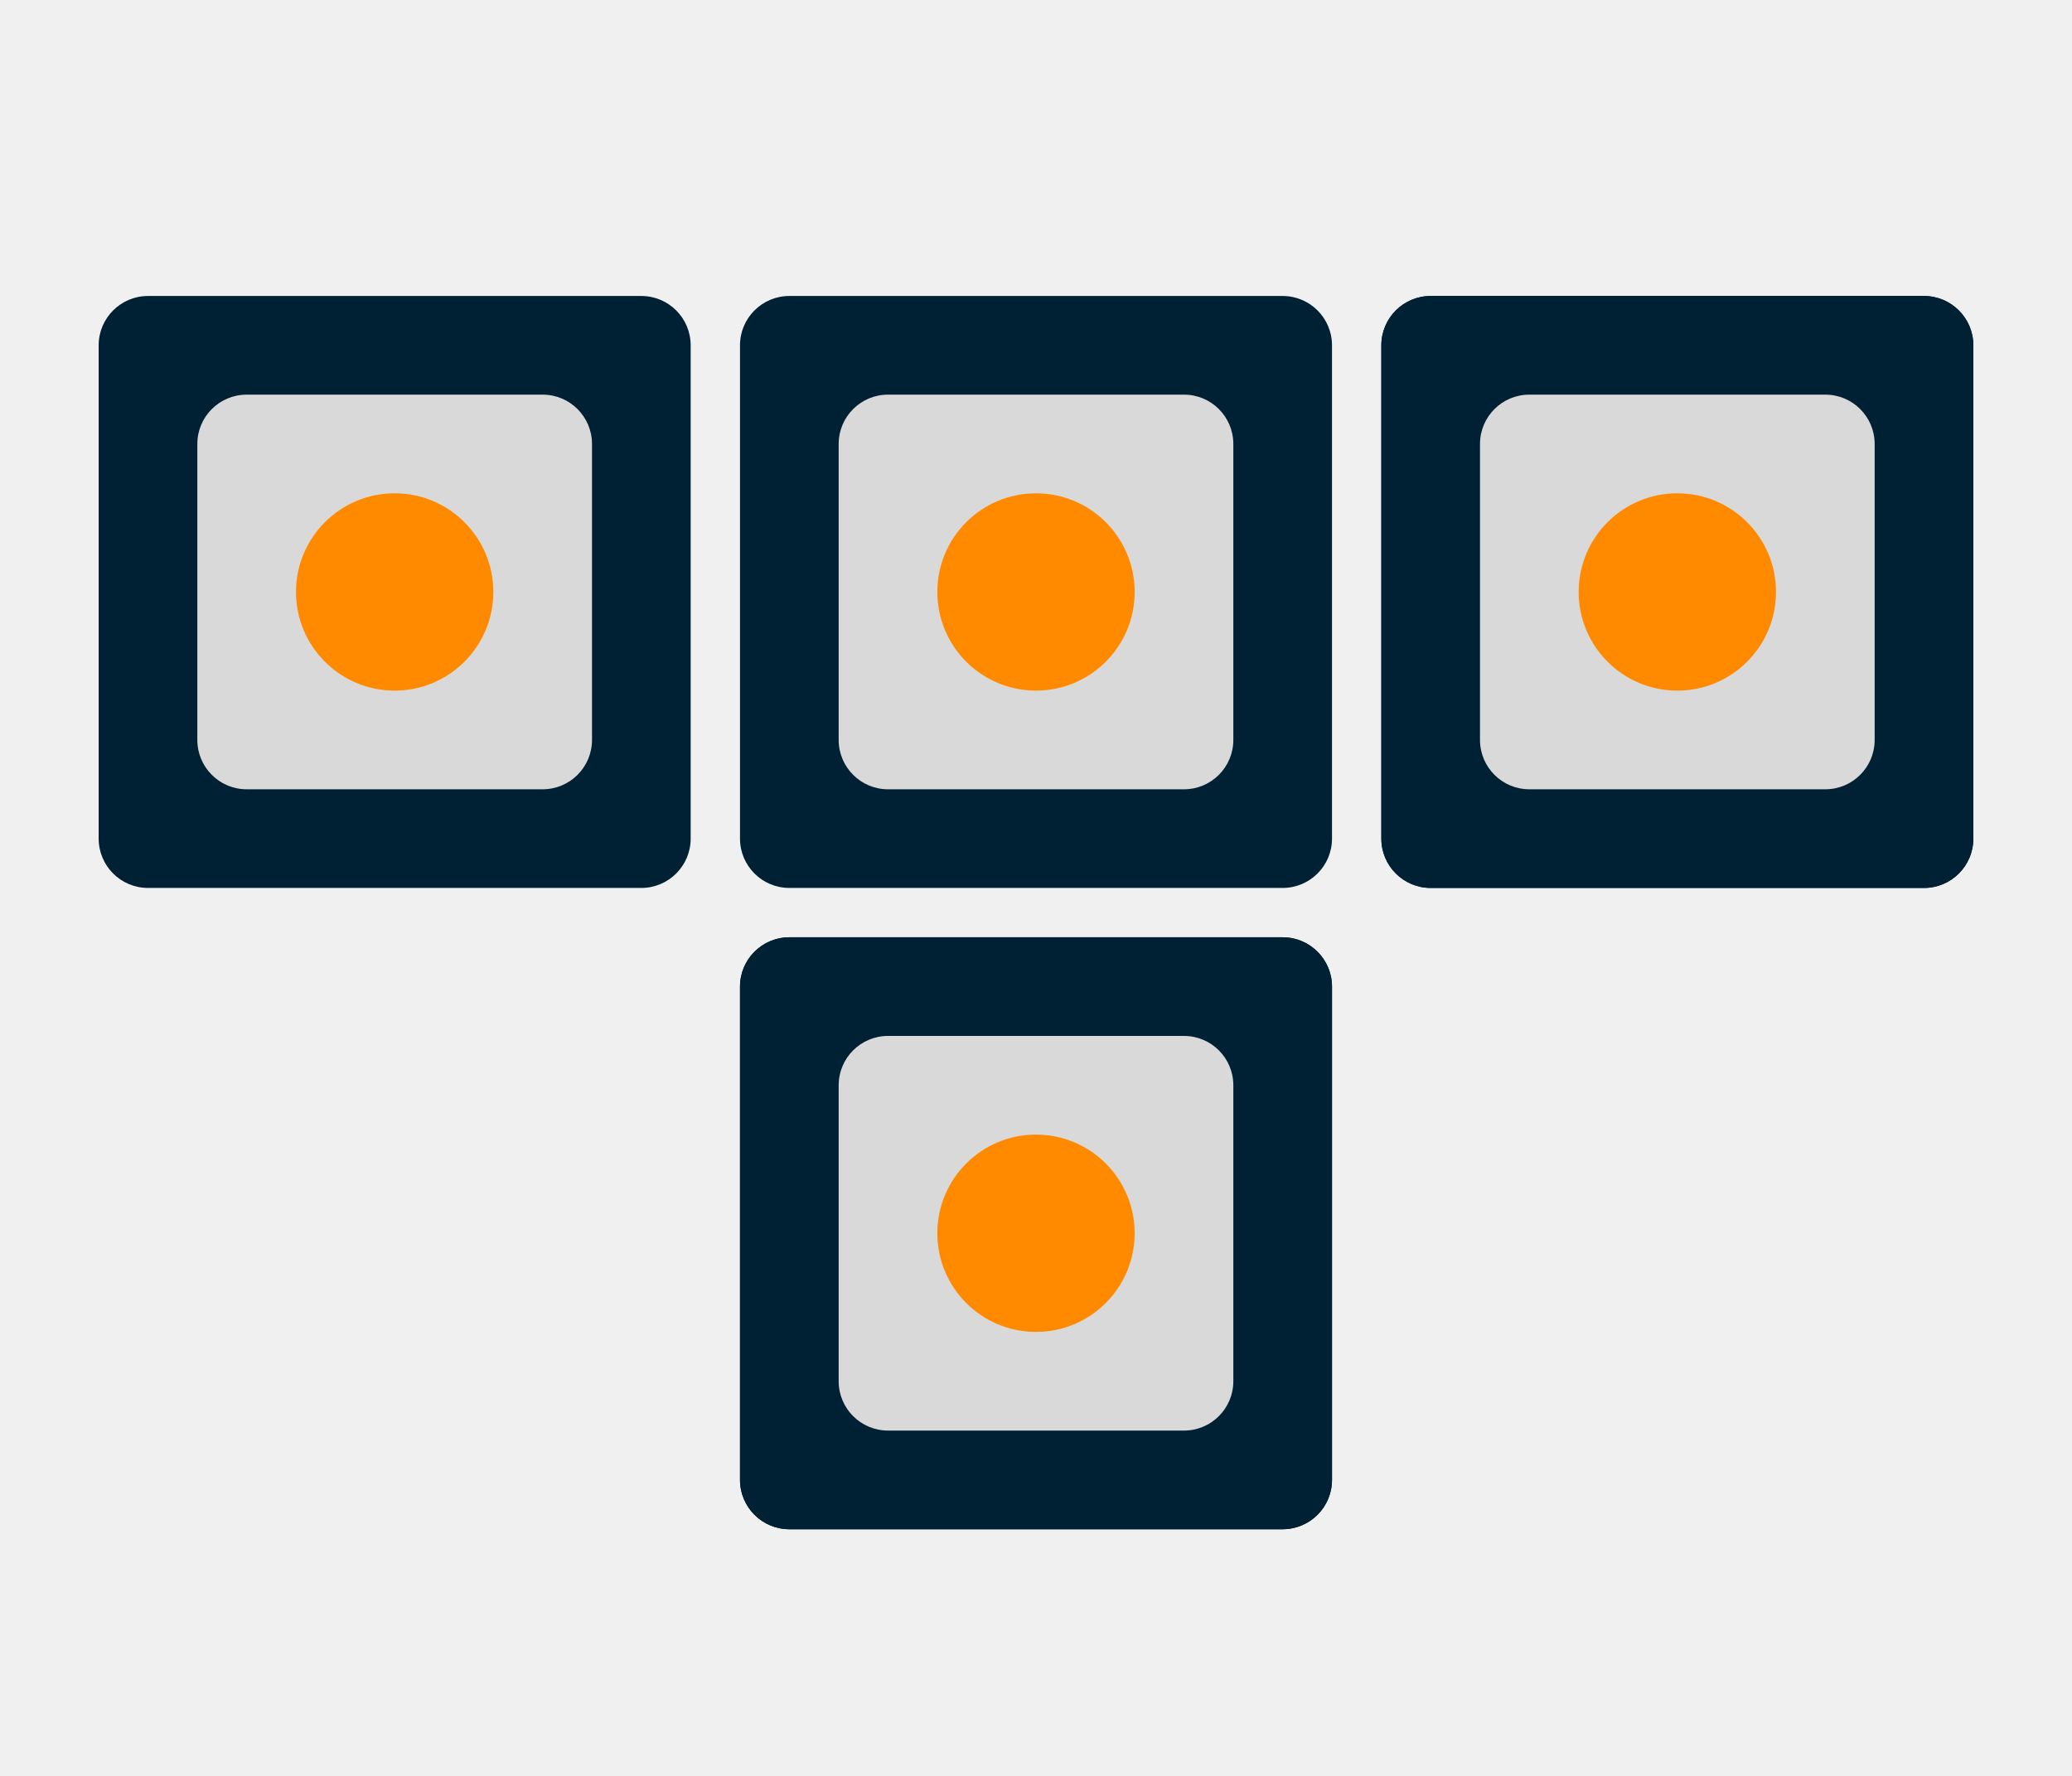
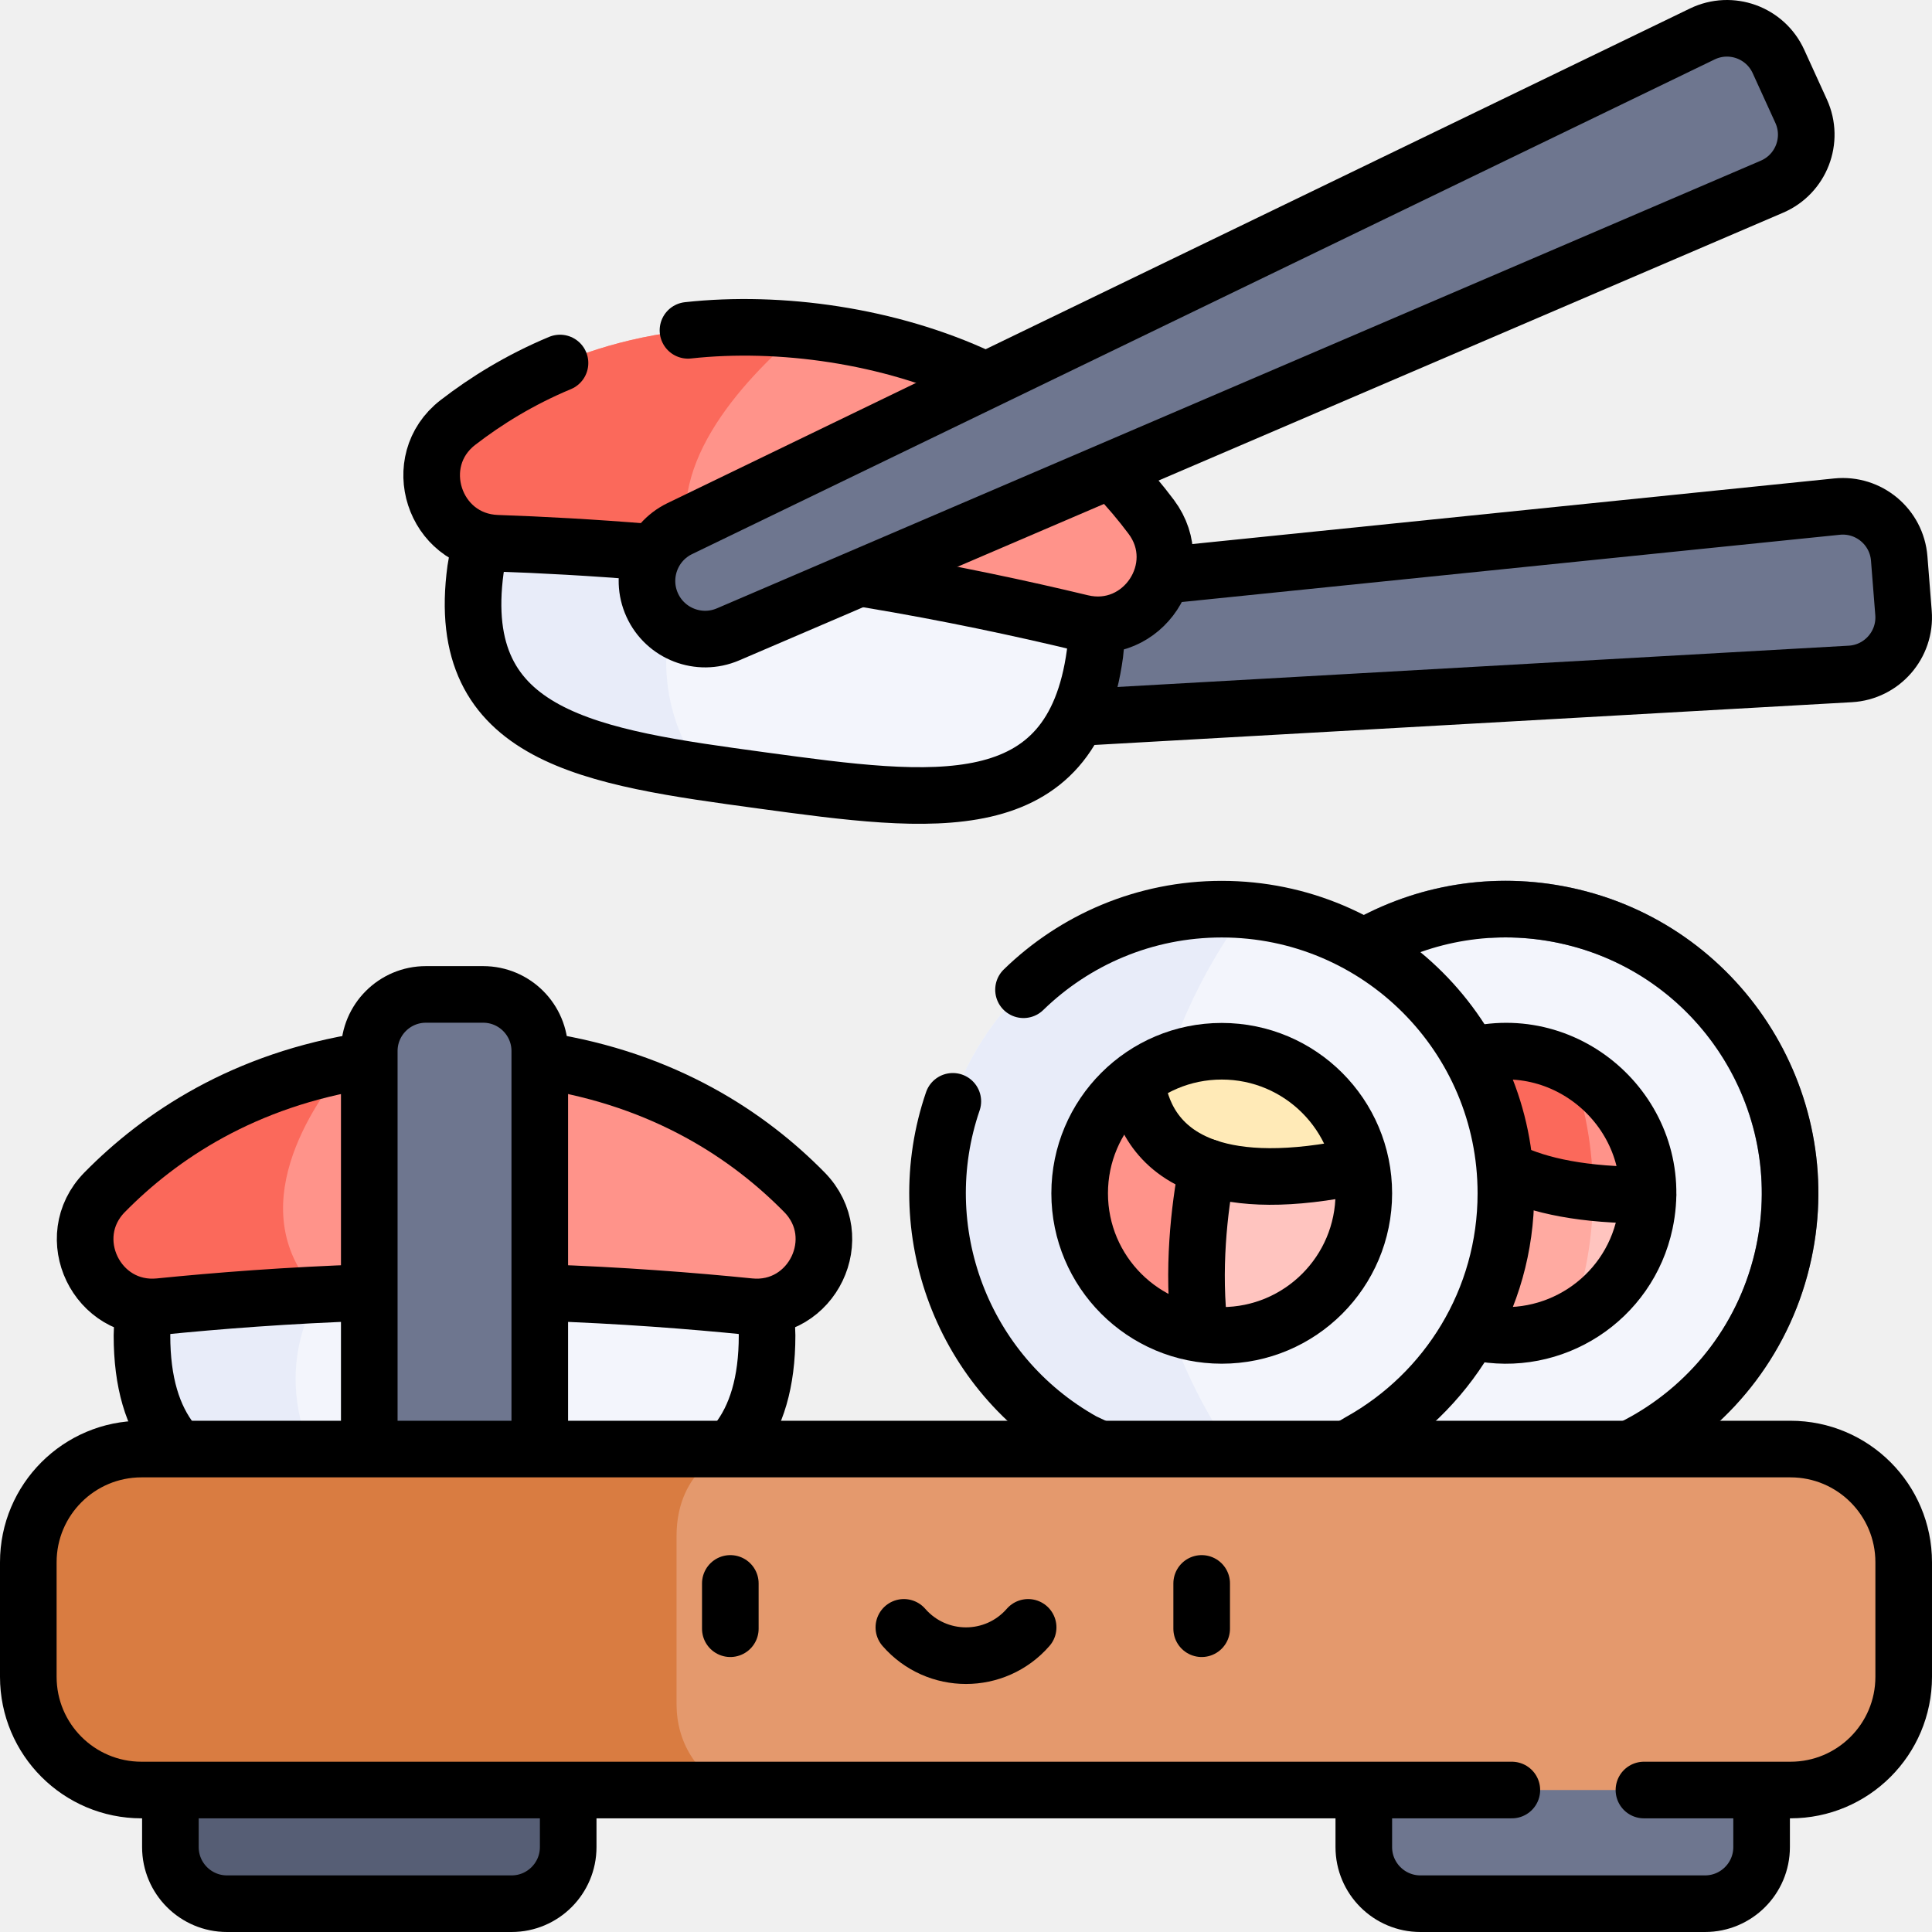
- <svg xmlns="http://www.w3.org/2000/svg" width="42" height="36" viewBox="0 0 42 36" fill="none">
-   <g clip-path="url(#clip0_17_194)">
-     <path d="M2 7C2 6.448 2.448 6 3 6H13C13.552 6 14 6.448 14 7V17C14 17.552 13.552 18 13 18H3C2.448 18 2 17.552 2 17V7Z" fill="#002034" />
-     <rect x="4" y="8" width="8" height="8" rx="1" fill="#D9D9D9" />
-     <circle cx="8" cy="12" r="2" fill="#FF8A00" />
-   </g>
-   <g clip-path="url(#clip1_17_194)">
-     <g clip-path="url(#clip2_17_194)">
-       <path d="M15 7C15 6.448 15.448 6 16 6H26C26.552 6 27 6.448 27 7V17C27 17.552 26.552 18 26 18H16C15.448 18 15 17.552 15 17V7Z" fill="#002034" />
-       <rect x="17" y="8" width="8" height="8" rx="1" fill="#D9D9D9" />
-       <path d="M23 12C23 13.105 22.105 14 21 14C19.895 14 19 13.105 19 12C19 10.895 19.895 10 21 10C22.105 10 23 10.895 23 12Z" fill="#FF8A00" />
+ <svg xmlns="http://www.w3.org/2000/svg" version="1.1" id="Layer_1" x="0px" y="0px" viewBox="0 0 511.941 511.941" style="enable-background:new 0 0 511.941 511.941;" xml:space="preserve">
+   <g>
+     <g>
+       <path style="fill:#6E768F;" d="M490.286,178.576l-300.497,16.979c-8.358,0.472-15.564-5.817-16.226-14.162v0    c-0.662-8.345,5.462-15.692,13.79-16.543l299.415-30.613c8.374-0.856,15.813,5.345,16.479,13.736l1.146,14.442    C505.059,170.805,498.691,178.101,490.286,178.576z" />
+       <path style="fill:#F3F5FC;" d="M472.68,331.861c-8.32,39.12-45.63,64.64-84.67,58.82c-1.55-0.22-3.09-0.5-4.64-0.83    c-40.67-8.64-66.64-48.62-57.99-89.3c6.73-31.63,32.4-54.37,62.62-58.84c8.63-1.28,17.64-1.07,26.68,0.85    C455.36,251.201,481.32,291.181,472.68,331.861z" />
+       <path style="fill:#6E768F;" d="M416.24,235.221c-12.13-2.58-24.42-2.42-36.14,0.34c-9.18,2.16-18.02,5.92-26.16,11.21    c-18.55,12.04-31.3,30.59-35.9,52.22c-9.37,44.1,18.4,87.6,62.09,97.82c0.56,0.13,1.12,0.26,1.68,0.38    c5.79,1.23,11.55,1.82,17.24,1.82c19.12,0,37.3-6.68,51.72-18.22c14.43-11.54,25.11-27.94,29.24-47.37    C489.51,288.761,460.9,244.711,416.24,235.221z M465.34,330.301c-7.11,33.46-37.9,56.75-71.1,54.51    c-1.79-0.12-3.59-0.31-5.39-0.58c-2.17,1.75-5.47,2.87-9.16,2.87c-6.53,0-11.83-3.51-11.83-7.83c0-0.6,0.1-1.19,0.3-1.76    c-26.6-13.84-41.95-44.8-35.44-75.4c3.76-17.71,14.2-32.9,29.39-42.76c4.51-2.93,9.27-5.29,14.21-7.05l6.31-5.44l12.49,1.64    c1.26-0.07,2.51-0.11,3.77-0.11c4.73,0,9.5,0.5,14.23,1.5c31.84,6.76,53.71,34.99,53.71,66.3    C466.83,320.85,466.35,325.571,465.34,330.301z" />
+       <path style="fill:#FFC4BF;" d="M436.67,316.671c-0.03,2.43-0.3,4.89-0.82,7.36c-2.44,11.49-9.89,20.64-19.57,25.64h-8.16    l-10.63,4.16c-2.08-0.09-4.19-0.35-6.29-0.8c-20.34-4.32-33.32-24.31-29-44.65c2.56-12.02,10.6-21.48,20.94-26.3l38.55,24.91    L436.67,316.671z" />
+       <path style="fill:#FFAAA1;" d="M422.12,316.211c0,11.75-2.06,23.02-5.84,33.46c-7.45,3.85-16.23,5.24-25.08,3.36    c-20.34-4.32-33.32-24.31-29-44.65c2.56-12.02,10.6-21.48,20.94-26.3l38.55,24.91C421.98,310.031,422.12,313.1,422.12,316.211z" />
+       <path style="fill:#FF938A;" d="M436.67,316.671c-5.36,0.03-10.19-0.21-14.55-0.67l-9.66-13.75l3.81-19.52    C428.86,289.201,436.87,302.37,436.67,316.671z" />
+       <path style="fill:#FB695B;" d="M422.12,316.001c-11.41-1.18-19.59-3.87-25.43-7.35c-12.89-7.66-14.28-19.12-13.55-26.57v-0.01    h0.01c7.15-3.33,15.4-4.45,23.71-2.69c3.35,0.71,6.5,1.85,9.41,3.35C420.04,293.111,422.1,304.321,422.12,316.001z" />
+       <path style="fill:#F3F5FC;" d="M399.03,316.211c0,39.18-29.93,71.37-68.18,74.95c-2.34,0.23-4.72,0.34-7.12,0.34    c-41.58,0-75.29-33.71-75.29-75.29c0-41.59,33.71-75.3,75.29-75.3c2.2,0,4.38,0.09,6.54,0.29    C368.8,244.501,399.03,276.821,399.03,316.211z" />
+       <path style="fill:#E8ECF9;" d="M330.85,391.161c-2.34,0.23-4.72,0.34-7.12,0.34c-41.58,0-75.29-33.71-75.29-75.29    c0-41.59,33.71-75.3,75.29-75.3c2.2,0,4.38,0.09,6.54,0.29c-16.85,22.69-48.35,79.82-2.15,145.9    C329.09,388.491,330,389.841,330.85,391.161z" />
+       <path style="fill:#FF938A;" d="M317.97,353.411c-18.06-2.77-31.88-18.37-31.88-37.2c0-12.3,5.89-23.22,15.01-30.09l18.78,23.18    L317.97,353.411z" />
+       <path style="fill:#FFC4BF;" d="M360.66,308.83c0.47,2.39,0.72,4.85,0.72,7.38c0,20.79-16.85,37.64-37.65,37.64    c-1.96,0-3.89-0.15-5.76-0.44c-2.1-16.69-0.24-32.82,1.91-44.11L360.66,308.83z" />
+       <path style="fill:#F3F5FC;" d="M203.26,353.85c0,45.18-37.08,45.18-82.82,45.18c-10.9,0-21.31,0-30.84-0.61    c-30.47-1.96-51.98-10.16-51.98-44.57c0-11.96,8.51-22.82,22.41-30.89c15.1-8.79,36.58-14.28,60.41-14.28    C166.18,308.681,203.26,328.901,203.26,353.85z" />
+       <path style="fill:#E8ECF9;" d="M89.6,398.421c-30.47-1.96-51.98-10.16-51.98-44.57c0-11.96,8.51-22.82,22.41-30.89    c12.69,10.05,24.52,20.08,24.52,20.08s-15.84,22.19,3.06,51.29C88.55,395.771,89.2,397.141,89.6,398.421z" />
+       <path style="fill:#6E768F;" d="M451.794,504.441h-75.412c-8.284,0-15-6.716-15-15v-45.235h105.412v45.235    C466.794,497.725,460.078,504.441,451.794,504.441z" />
+       <path style="fill:#565E75;" d="M135.559,504.441H60.147c-8.284,0-15-6.716-15-15v-45.235h105.412v45.235    C150.559,497.725,143.843,504.441,135.559,504.441z" />
+       <path style="fill:#FF938A;" d="M198.59,346.221c-20.92-2.1-48.54-4.1-78.15-4.1c-12.44,0-24.51,0.35-35.89,0.92l-32.35-5.81    l-13.41,9.02c-14.42-1.21-21.93-19.26-11.07-30.32c13.81-14.05,34.46-28.24,64.09-33.98c8.74-1.69,18.26-2.65,28.63-2.65    c45.49,0,74.84,18.44,92.72,36.63C224.87,327.85,215.22,347.901,198.59,346.221z" />
+       <path style="fill:#FB695B;" d="M84.55,343.041c-15.73,0.78-30.12,1.96-42.26,3.18c-16.63,1.68-26.28-18.37-14.57-30.29    c13.81-14.05,34.46-28.24,64.09-33.98C83.24,292.211,63.14,320.891,84.55,343.041z" />
+       <path style="fill:#F3F5FC;" d="M290.14,173.301c-6.09,44.76-42.83,39.76-88.16,33.59c-5.46-0.75-10.8-1.47-15.95-2.25    c-37.6-5.71-65.38-14.32-60.02-53.69c1.42-10.41,9.24-19.1,21.19-25.21c16.45-8.41,40.73-11.95,66.97-8.38    C259.5,123.531,293.51,148.571,290.14,173.301z" />
+       <path style="fill:#E8ECF9;" d="M186.03,204.641c-37.6-5.71-65.38-14.32-60.02-53.69c1.42-10.41,9.24-19.1,21.19-25.21    c15.96,9.31,36.79,21.75,36.79,21.75S165.91,176.191,186.03,204.641z" />
+       <path style="fill:#FF938A;" d="M286.55,165.031c-20.45-4.91-47.55-10.61-76.89-14.6c-8.75-1.19-17.36-2.19-25.67-3.01    c-19.57-1.94-37.57-2.96-52.32-3.47c-16.7-0.59-23.56-21.76-10.35-31.99c19.31-14.94,49.05-28.68,91.06-24.46    c1.9,0.19,3.82,0.41,5.76,0.68c45.07,6.13,71.66,28.37,86.93,48.8C315.07,150.37,302.79,168.941,286.55,165.031z" />
+       <path style="fill:#FB695B;" d="M183.99,147.421c-19.57-1.94-37.57-2.96-52.32-3.47c-16.7-0.59-23.56-21.76-10.35-31.99    c19.31-14.94,49.05-28.68,91.06-24.46C196.13,101.31,174.69,124.891,183.99,147.421z" />
+       <path style="fill:#6E768F;" d="M128.029,399.029h-15.176c-8.284,0-15-6.716-15-15V278.5c0-8.284,6.716-15,15-15h15.176    c8.284,0,15,6.716,15,15v105.529C143.029,392.314,136.313,399.029,128.029,399.029z" />
+       <path style="fill:#E4996D;" d="M504.44,413.971v30.35c0,16.57-13.43,30-30,30H150.56l-64.48-18.29l-40.93,18.29H37.5    c-16.57,0-30-13.43-30-30v-30.35c0-16.57,13.43-30,30-30h9.76l56.52,7.53l89.83-7.53h280.83    C491.01,383.971,504.44,397.401,504.44,413.971z" />
+       <path style="fill:#D97C41;" d="M193.61,474.321H37.5c-16.569,0-30-13.431-30-30v-30.35c0-16.569,13.431-30,30-30h156.11    c0,0-14.34,4.91-14.34,23.04v44.531C179.27,461.513,184.483,470.209,193.61,474.321z" />
+       <path style="fill:#FFEAB7;" d="M360.66,308.83c-18.92,4.12-31.89,3.49-40.78,0.47c-14.2-4.81-17.95-15.74-18.78-23.18    c0,0,0,0,0.01-0.01c6.3-4.74,14.12-7.55,22.62-7.55C342,278.56,357.23,291.571,360.66,308.83z" />
+       <path style="fill:#6E768F;" d="M469.528,49.471L192.914,168.094c-7.694,3.299-16.614-0.149-20.088-7.766v0    c-3.473-7.617-0.228-16.614,7.308-20.259L451.073,9.001c7.578-3.666,16.688-0.38,20.18,7.279l6.011,13.181    C480.757,37.12,477.264,46.153,469.528,49.471z" />
+     </g>
+     <g>
+       <path style="fill:none;stroke:#000000;stroke-width:15;stroke-linecap:round;stroke-linejoin:round;stroke-miterlimit:10;" d="    M308.99,152.411l177.78-18.17c8.37-0.86,15.81,5.34,16.48,13.73l1.14,14.44c0.67,8.39-5.7,15.69-14.1,16.17l-203.85,11.51" />
+       <path style="fill:none;stroke:#000000;stroke-width:15;stroke-linecap:round;stroke-linejoin:round;stroke-miterlimit:10;" d="    M361.89,250.711c15.45-8.77,34.05-12.14,52.79-8.15c40.68,8.64,66.64,48.62,58,89.3c-4.71,22.12-18.68,39.89-36.99,50.11    l-2.475,1.33" />
+       <path style="fill:none;stroke:#000000;stroke-width:15;stroke-linecap:round;stroke-linejoin:round;stroke-miterlimit:10;" d="    M390.52,352.871c0.23,0.06,0.45,0.11,0.68,0.16c20.34,4.32,40.33-8.66,44.65-29c5.781-27.141-18.803-50.716-45.35-44.5" />
+       <path style="fill:none;stroke:#000000;stroke-width:15;stroke-linecap:round;stroke-linejoin:round;stroke-miterlimit:10;" d="    M399.8,310.321c8.08,3.89,19.85,6.44,36.88,6.35" />
+       <path style="fill:none;stroke:#000000;stroke-width:15;stroke-linecap:round;stroke-linejoin:round;stroke-miterlimit:10;" d="    M252.48,291.831c-11.629,33.955,2.353,72.136,34.57,90.14l2.61,1.23" />
+       <path style="fill:none;stroke:#000000;stroke-width:15;stroke-linecap:round;stroke-linejoin:round;stroke-miterlimit:10;" d="    M271.21,262.261c13.57-13.21,32.09-21.35,52.52-21.35c41.59,0,75.3,33.71,75.3,75.3c0,28.27-15.58,52.89-38.62,65.76l-2.53,1.49" />
+       <circle style="fill:none;stroke:#000000;stroke-width:15;stroke-linecap:round;stroke-linejoin:round;stroke-miterlimit:10;" cx="323.735" cy="316.206" r="37.647" />
+       <path style="fill:none;stroke:#000000;stroke-width:15;stroke-linecap:round;stroke-linejoin:round;stroke-miterlimit:10;" d="    M38.51,347.231c-0.59,2.16-0.89,4.37-0.89,6.62c0,12.53,2.85,21.58,7.96,28.12" />
+       <path style="fill:none;stroke:#000000;stroke-width:15;stroke-linecap:round;stroke-linejoin:round;stroke-miterlimit:10;" d="    M202.37,347.231c0.59,2.16,0.89,4.37,0.89,6.62c0,12.53-2.85,21.58-7.96,28.12" />
+       <path style="fill:none;stroke:#000000;stroke-width:15;stroke-linecap:round;stroke-linejoin:round;stroke-miterlimit:10;" d="    M466.79,475.321v14.12c0,8.28-6.71,15-15,15h-75.41c-8.28,0-15-6.72-15-15v-14.12" />
+       <path style="fill:none;stroke:#000000;stroke-width:15;stroke-linecap:round;stroke-linejoin:round;stroke-miterlimit:10;" d="    M150.56,475.321v14.12c0,8.28-6.72,15-15,15H60.15c-8.29,0-15-6.72-15-15v-14.12" />
+       <path style="fill:none;stroke:#000000;stroke-width:15;stroke-linecap:round;stroke-linejoin:round;stroke-miterlimit:10;" d="    M143.78,281.031c32.49,5,54.77,20.03,69.38,34.9c11.71,11.92,2.06,31.97-14.57,30.29c-15.3-1.54-34.18-3.02-54.81-3.7" />
+       <path style="fill:none;stroke:#000000;stroke-width:15;stroke-linecap:round;stroke-linejoin:round;stroke-miterlimit:10;" d="    M97.1,281.031c-32.49,5-54.76,20.03-69.38,34.9c-11.71,11.92-2.06,31.97,14.57,30.29c15.3-1.54,34.18-3.02,54.81-3.7" />
+       <path style="fill:none;stroke:#000000;stroke-width:15;stroke-linecap:round;stroke-linejoin:round;stroke-miterlimit:10;" d="    M290.16,166.551c0.28,2.22,0.28,4.45-0.02,6.67c-6.09,44.77-42.83,39.76-88.16,33.59c-45.32-6.17-82.06-11.17-75.97-55.94    c0.3-2.16,0.87-4.25,1.7-6.26" />
+       <path style="fill:none;stroke:#000000;stroke-width:15;stroke-linecap:round;stroke-linejoin:round;stroke-miterlimit:10;" d="    M295.42,125.611c3.63,3.78,6.83,7.6,9.65,11.37c10,13.39-2.28,31.96-18.52,28.05c-15.61-3.75-35.11-7.96-56.51-11.51" />
+       <path style="fill:none;stroke:#000000;stroke-width:15;stroke-linecap:round;stroke-linejoin:round;stroke-miterlimit:10;" d="    M182.3,87.531c24.362-2.672,53.429,1.356,77.41,12.59h0.01" />
+       <path style="fill:none;stroke:#000000;stroke-width:15;stroke-linecap:round;stroke-linejoin:round;stroke-miterlimit:10;" d="    M148.39,96.191c-10.64,4.44-19.63,10.02-27.07,15.77c-13.21,10.23-6.35,31.4,10.35,31.99c11.61,0.4,25.24,1.12,40.06,2.35" />
+       <path style="fill:none;stroke:#000000;stroke-width:15;stroke-linecap:round;stroke-linejoin:round;stroke-miterlimit:10;" d="    M97.85,381.971v-103.47c0-8.28,6.72-15,15-15h15.18c8.28,0,15,6.72,15,15v103.47" />
+       <path style="fill:none;stroke:#000000;stroke-width:15;stroke-linecap:round;stroke-linejoin:round;stroke-miterlimit:10;" d="    M435.61,474.321h38.83c16.57,0,30-13.43,30-30v-30.35c0-16.57-13.43-30-30-30H37.5c-16.57,0-30,13.43-30,30v30.35    c0,16.57,13.43,30,30,30h363.11" />
+       <path style="fill:none;stroke:#000000;stroke-width:15;stroke-linecap:round;stroke-linejoin:round;stroke-miterlimit:10;" d="    M301.17,286.621v0.01c0.94,7.42,4.83,17.97,18.71,22.67c8.82,3,21.66,3.64,40.34-0.38" />
+       <path style="fill:none;stroke:#000000;stroke-width:15;stroke-linecap:round;stroke-linejoin:round;stroke-miterlimit:10;" d="    M317.92,352.961c-2.02-16.53-0.17-32.47,1.96-43.66" />
+       <path style="fill:none;stroke:#000000;stroke-width:15;stroke-linecap:round;stroke-linejoin:round;stroke-miterlimit:10;" d="    M469.528,49.471L192.914,168.094c-7.694,3.299-16.614-0.149-20.088-7.766c-3.473-7.617-0.228-16.614,7.308-20.259L451.073,9.001    c7.578-3.666,16.688-0.38,20.18,7.279l6.011,13.181C480.757,37.12,477.264,46.153,469.528,49.471z" />
+       <g>
+         <line style="fill:none;stroke:#000000;stroke-width:15;stroke-linecap:round;stroke-linejoin:round;stroke-miterlimit:10;" x1="193.522" y1="419.575" x2="193.522" y2="431.575" />
+         <line style="fill:none;stroke:#000000;stroke-width:15;stroke-linecap:round;stroke-linejoin:round;stroke-miterlimit:10;" x1="318.419" y1="419.575" x2="318.419" y2="431.575" />
+         <path style="fill:none;stroke:#000000;stroke-width:15;stroke-linecap:round;stroke-linejoin:round;stroke-miterlimit:10;" d="     M239.506,431.218c8.715,10.001,24.213,10.001,32.929,0" />
+       </g>
    </g>
  </g>
-   <g clip-path="url(#clip3_17_194)">
-     <path d="M15 20C15 19.448 15.448 19 16 19H26C26.552 19 27 19.448 27 20V30C27 30.552 26.552 31 26 31H16C15.448 31 15 30.552 15 30V20Z" fill="#002034" />
-     <path d="M15 20C15 19.448 15.448 19 16 19H26C26.552 19 27 19.448 27 20V30C27 30.552 26.552 31 26 31H16C15.448 31 15 30.552 15 30V20Z" fill="#002034" />
-     <rect x="17" y="21" width="8" height="8" rx="1" fill="#D9D9D9" />
-     <path d="M23 25C23 26.105 22.105 27 21 27C19.895 27 19 26.105 19 25C19 23.895 19.895 23 21 23C22.105 23 23 23.895 23 25Z" fill="#FF8A00" />
-   </g>
-   <g clip-path="url(#clip4_17_194)">
-     <path d="M28 7C28 6.448 28.448 6 29 6H39C39.552 6 40 6.448 40 7V17C40 17.552 39.552 18 39 18H29C28.448 18 28 17.552 28 17V7Z" fill="#002034" />
-     <path d="M28 7C28 6.448 28.448 6 29 6H39C39.552 6 40 6.448 40 7V17C40 17.552 39.552 18 39 18H29C28.448 18 28 17.552 28 17V7Z" fill="#002034" />
-     <rect x="30" y="8" width="8" height="8" rx="1" fill="#D9D9D9" />
-     <path d="M36 12C36 13.105 35.105 14 34 14C32.895 14 32 13.105 32 12C32 10.895 32.895 10 34 10C35.105 10 36 10.895 36 12Z" fill="#FF8A00" />
-   </g>
-   <defs>
-     <clipPath id="clip0_17_194">
-       <rect width="12" height="12" fill="white" transform="translate(2 6)" />
-     </clipPath>
-     <clipPath id="clip1_17_194">
-       <rect width="12" height="12" fill="white" transform="translate(15 6)" />
-     </clipPath>
-     <clipPath id="clip2_17_194">
-       <rect width="12" height="12" fill="white" transform="translate(15 6)" />
-     </clipPath>
-     <clipPath id="clip3_17_194">
-       <rect width="12" height="12" fill="white" transform="translate(15 19)" />
-     </clipPath>
-     <clipPath id="clip4_17_194">
-       <rect width="12" height="12" fill="white" transform="translate(28 6)" />
-     </clipPath>
-   </defs>
+   <g>
+ </g>
+   <g>
+ </g>
+   <g>
+ </g>
+   <g>
+ </g>
+   <g>
+ </g>
+   <g>
+ </g>
+   <g>
+ </g>
+   <g>
+ </g>
+   <g>
+ </g>
+   <g>
+ </g>
+   <g>
+ </g>
+   <g>
+ </g>
+   <g>
+ </g>
+   <g>
+ </g>
+   <g>
+ </g>
</svg>
